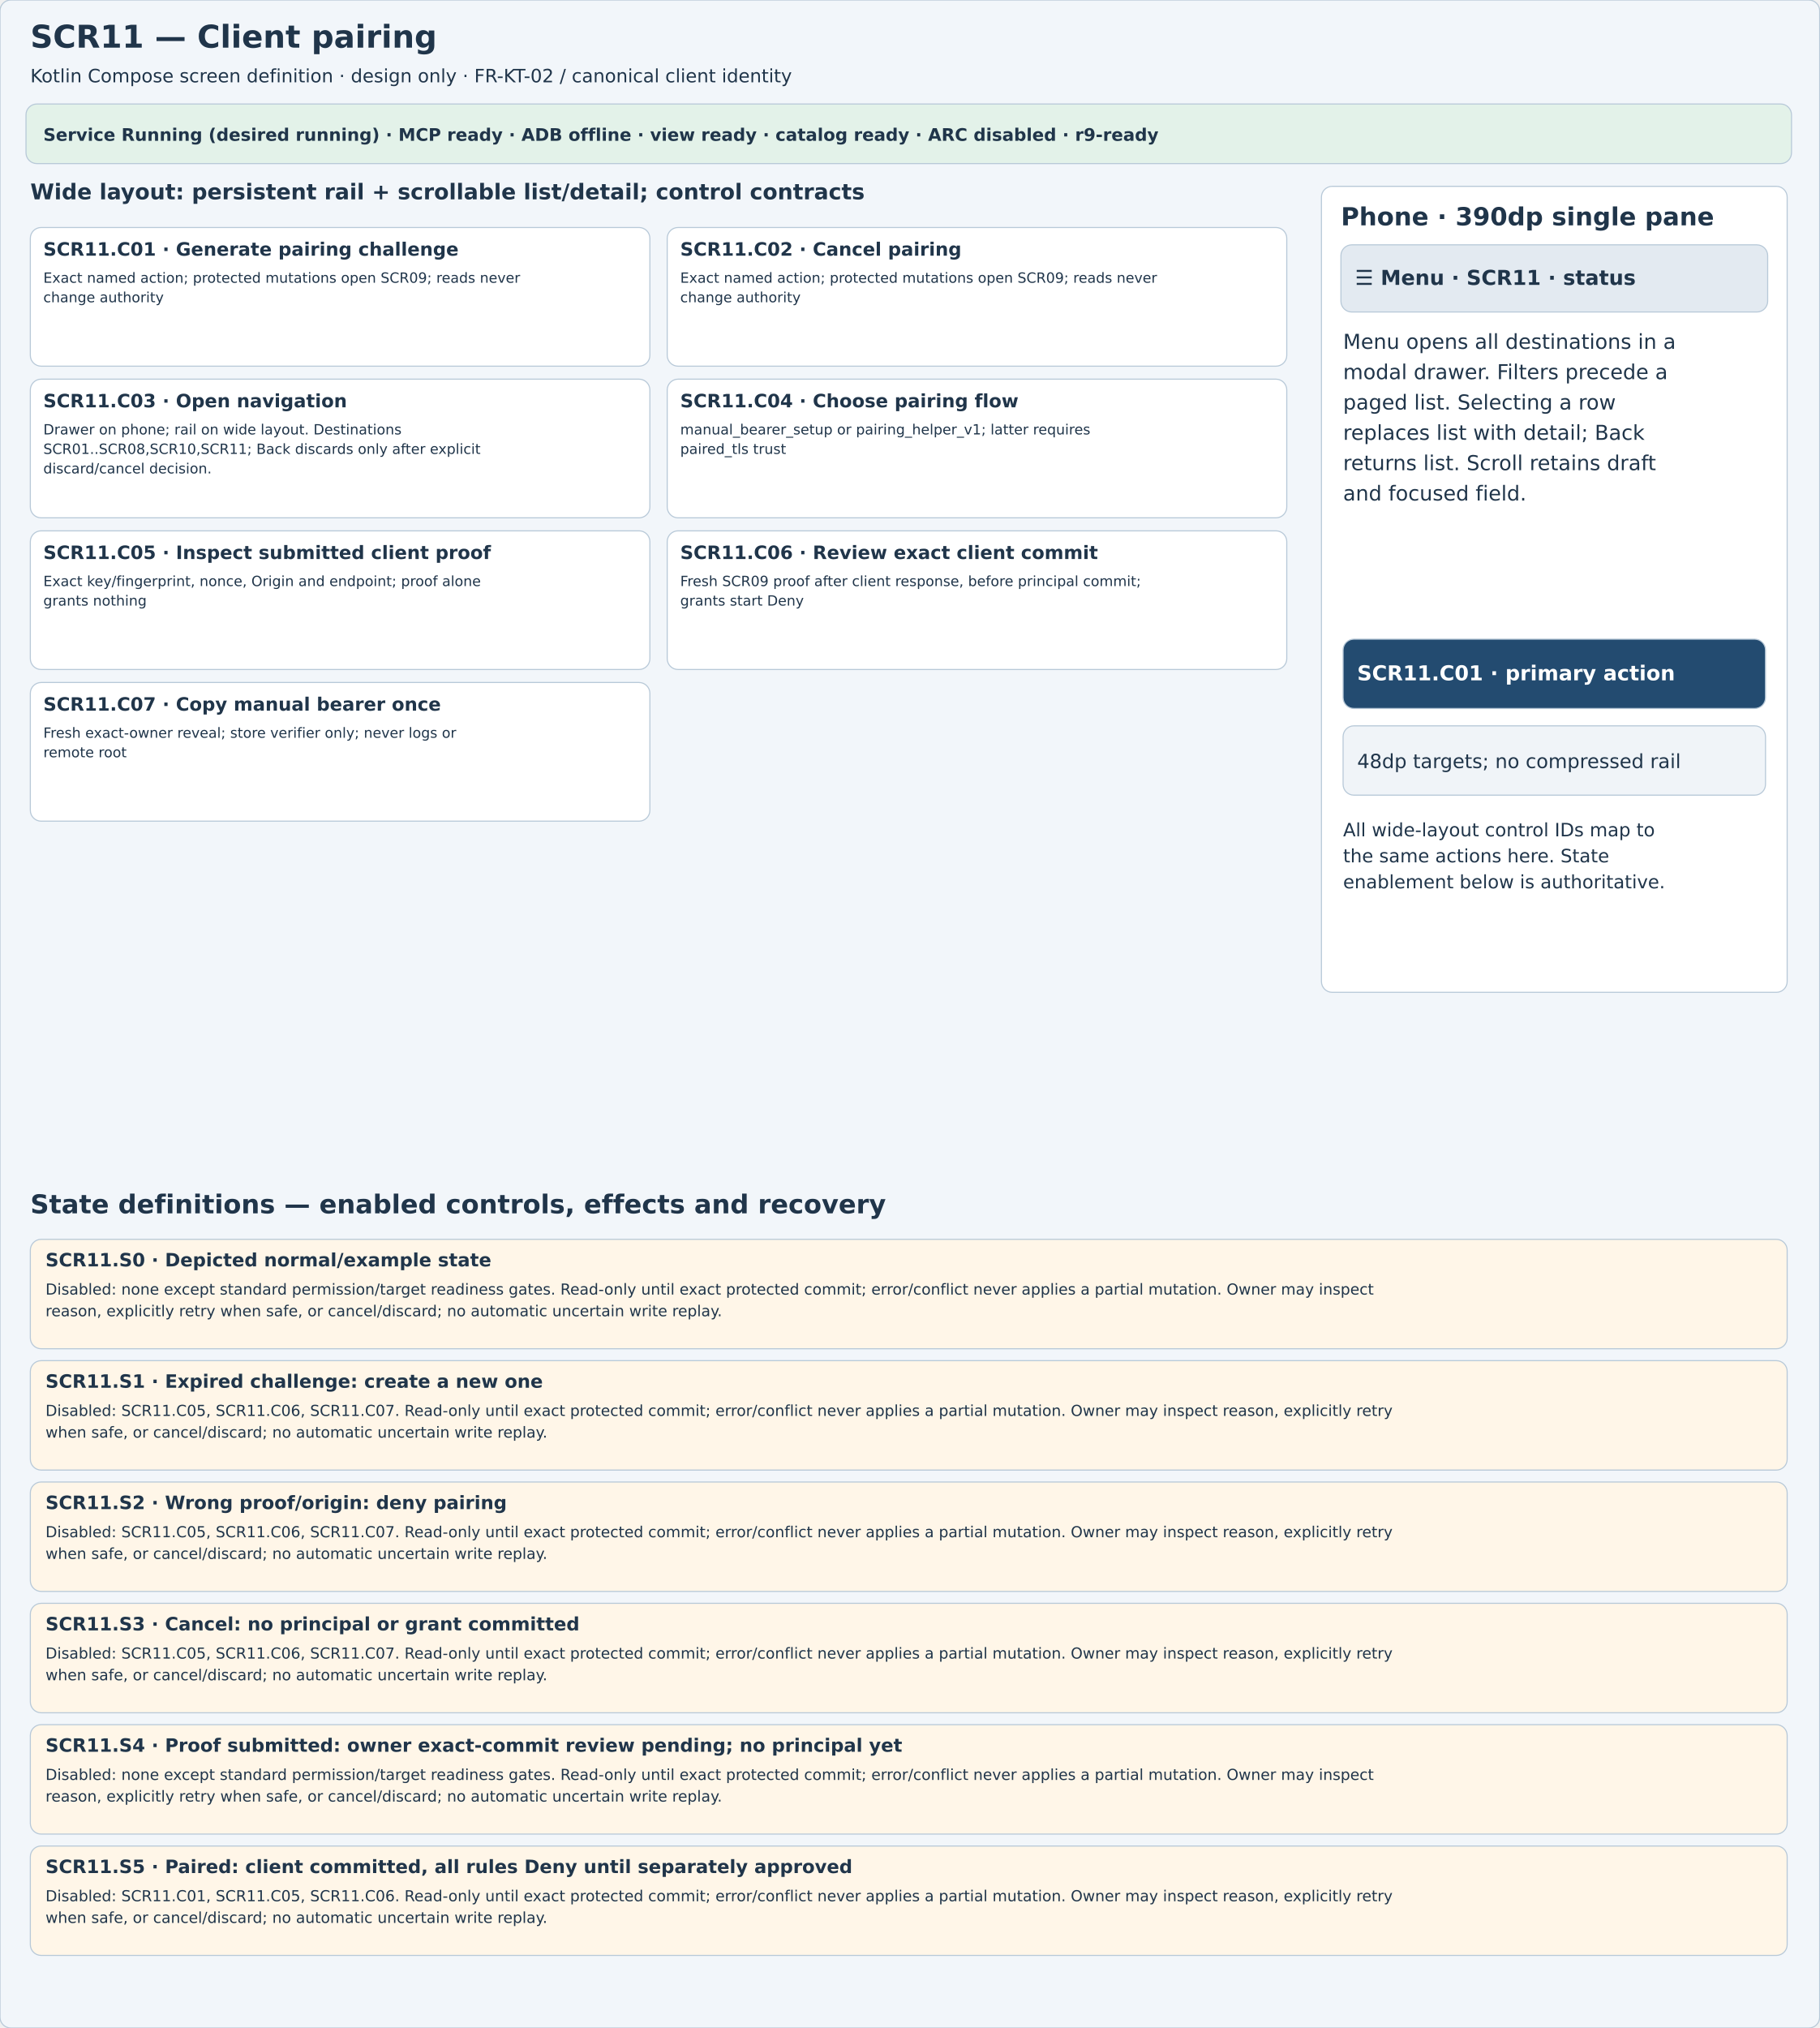
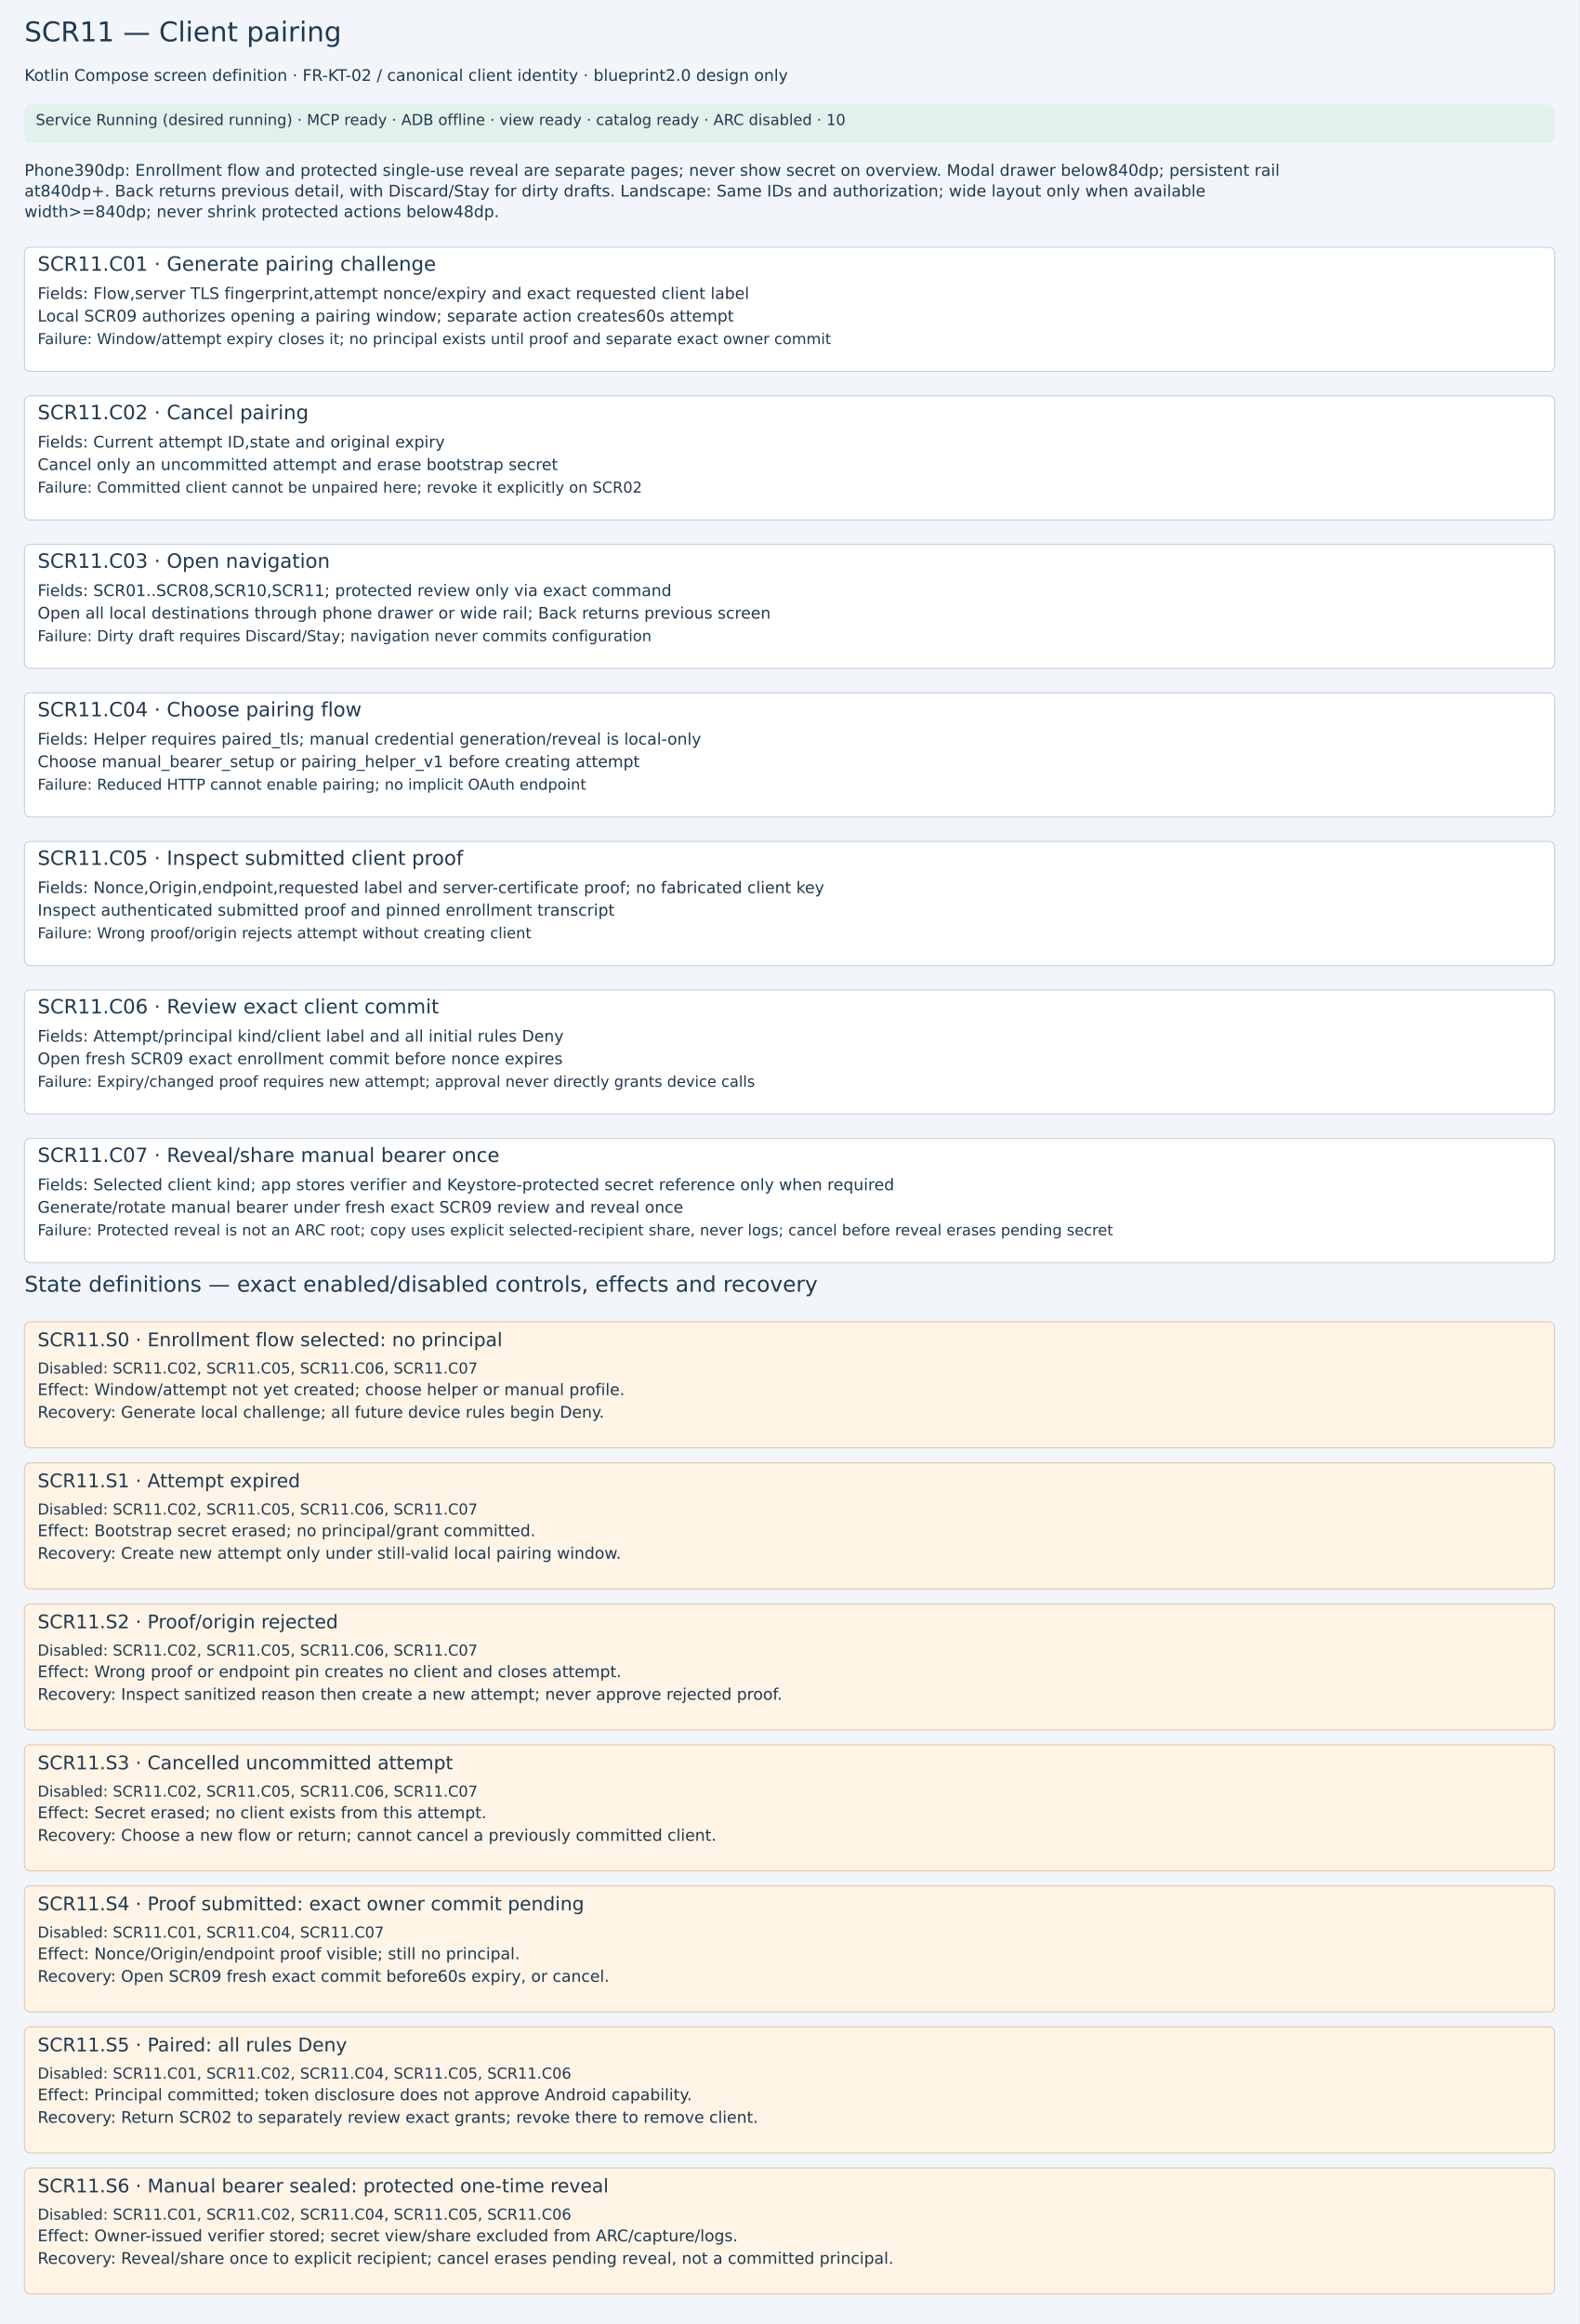
- <svg xmlns="http://www.w3.org/2000/svg" width="1680" height="1872" viewBox="0 0 1680 1872" role="img">
+ <svg xmlns="http://www.w3.org/2000/svg" width="1680" height="2472" viewBox="0 0 1680 2472" role="img">
+   <rect width="100%" height="100%" fill="#f2f6fb" />
  <g font-family="DejaVu Sans, sans-serif">
-     <rect x="0" y="0" width="1680" height="1872" rx="10" fill="#f2f6fa" stroke="#b8c9d8" />
-     <text x="28" y="44" font-size="29" font-weight="700" fill="#20354a">SCR11 — Client pairing</text>
-     <text x="28" y="76" font-size="17" font-weight="400" fill="#20354a">Kotlin Compose screen definition · design only · FR-KT-02 / canonical client identity</text>
+     <text x="26" y="44" font-size="29" fill="#203950">SCR11 — Client pairing</text>
+     <text x="26" y="86" font-size="17" fill="#203950">Kotlin Compose screen definition · FR-KT-02 / canonical client identity · blueprint2.0 design only</text>
    <g data-status-id="SCR11.STATUS">
-       <rect x="24" y="96" width="1630" height="55" rx="10" fill="#e3f2e9" stroke="#b8c9d8" />
-       <text x="40" y="130" font-size="16" font-weight="700" fill="#20354a">Service Running (desired running) · MCP ready · ADB offline · view ready · catalog ready · ARC disabled · r9-ready</text>
+       <rect x="26" y="111" width="1628" height="41" rx="7" fill="#e3f1ec" />
+       <text x="38" y="133" font-size="16" fill="#203950">Service Running (desired running) · MCP ready · ADB offline · view ready · catalog ready · ARC disabled · 10</text>
    </g>
-     <text x="28" y="184" font-size="20" font-weight="700" fill="#20354a">Wide layout: persistent rail + scrollable list/detail; control contracts</text>
-     <g data-control-id="SCR11.C01" data-kind="action">
-       <rect x="28" y="210" width="572" height="128" rx="10" fill="#fff" stroke="#b8c9d8" />
-       <text x="40" y="236" font-size="17" font-weight="700" fill="#20354a">SCR11.C01 · Generate pairing challenge</text>
-       <text x="40" y="261" font-size="13" font-weight="400" fill="#20354a">Exact named action; protected mutations open SCR09; reads never</text>
-       <text x="40" y="279" font-size="13" font-weight="400" fill="#20354a">change authority</text>
+     <text x="26" y="187" font-size="17" fill="#203950">Phone390dp: Enrollment flow and protected single-use reveal are separate pages; never show secret on overview. Modal drawer below840dp; persistent rail</text>
+     <text x="26" y="209" font-size="17" fill="#203950">at840dp+. Back returns previous detail, with Discard/Stay for dirty drafts. Landscape: Same IDs and authorization; wide layout only when available</text>
+     <text x="26" y="231" font-size="17" fill="#203950">width&gt;=840dp; never shrink protected actions below48dp.</text>
+     <g data-control-id="SCR11.C01">
+       <rect x="26" y="263" width="1628" height="132" fill="#ffffff" stroke="#bdccdb" rx="6" />
+       <text x="40" y="288" font-size="21" fill="#203950">SCR11.C01 · Generate pairing challenge</text>
+       <text x="40" y="318" font-size="17" fill="#203950">Fields: Flow,server TLS fingerprint,attempt nonce/expiry and exact requested client label</text>
+       <text x="40" y="342" font-size="17" fill="#203950">Local SCR09 authorizes opening a pairing window; separate action creates60s attempt</text>
+       <text x="40" y="366" font-size="16" fill="#203950">Failure: Window/attempt expiry closes it; no principal exists until proof and separate exact owner commit</text>
    </g>
-     <g data-control-id="SCR11.C02" data-kind="action">
-       <rect x="616" y="210" width="572" height="128" rx="10" fill="#fff" stroke="#b8c9d8" />
-       <text x="628" y="236" font-size="17" font-weight="700" fill="#20354a">SCR11.C02 · Cancel pairing</text>
-       <text x="628" y="261" font-size="13" font-weight="400" fill="#20354a">Exact named action; protected mutations open SCR09; reads never</text>
-       <text x="628" y="279" font-size="13" font-weight="400" fill="#20354a">change authority</text>
+     <g data-control-id="SCR11.C02">
+       <rect x="26" y="421" width="1628" height="132" fill="#ffffff" stroke="#bdccdb" rx="6" />
+       <text x="40" y="446" font-size="21" fill="#203950">SCR11.C02 · Cancel pairing</text>
+       <text x="40" y="476" font-size="17" fill="#203950">Fields: Current attempt ID,state and original expiry</text>
+       <text x="40" y="500" font-size="17" fill="#203950">Cancel only an uncommitted attempt and erase bootstrap secret</text>
+       <text x="40" y="524" font-size="16" fill="#203950">Failure: Committed client cannot be unpaired here; revoke it explicitly on SCR02</text>
    </g>
-     <g data-control-id="SCR11.C03" data-kind="navigation">
-       <rect x="28" y="350" width="572" height="128" rx="10" fill="#fff" stroke="#b8c9d8" />
-       <text x="40" y="376" font-size="17" font-weight="700" fill="#20354a">SCR11.C03 · Open navigation</text>
-       <text x="40" y="401" font-size="13" font-weight="400" fill="#20354a">Drawer on phone; rail on wide layout. Destinations</text>
-       <text x="40" y="419" font-size="13" font-weight="400" fill="#20354a">SCR01..SCR08,SCR10,SCR11; Back discards only after explicit</text>
-       <text x="40" y="437" font-size="13" font-weight="400" fill="#20354a">discard/cancel decision.</text>
+     <g data-control-id="SCR11.C03">
+       <rect x="26" y="579" width="1628" height="132" fill="#ffffff" stroke="#bdccdb" rx="6" />
+       <text x="40" y="604" font-size="21" fill="#203950">SCR11.C03 · Open navigation</text>
+       <text x="40" y="634" font-size="17" fill="#203950">Fields: SCR01..SCR08,SCR10,SCR11; protected review only via exact command</text>
+       <text x="40" y="658" font-size="17" fill="#203950">Open all local destinations through phone drawer or wide rail; Back returns previous screen</text>
+       <text x="40" y="682" font-size="16" fill="#203950">Failure: Dirty draft requires Discard/Stay; navigation never commits configuration</text>
    </g>
-     <g data-control-id="SCR11.C04" data-kind="selector">
-       <rect x="616" y="350" width="572" height="128" rx="10" fill="#fff" stroke="#b8c9d8" />
-       <text x="628" y="376" font-size="17" font-weight="700" fill="#20354a">SCR11.C04 · Choose pairing flow</text>
-       <text x="628" y="401" font-size="13" font-weight="400" fill="#20354a">manual_bearer_setup or pairing_helper_v1; latter requires</text>
-       <text x="628" y="419" font-size="13" font-weight="400" fill="#20354a">paired_tls trust</text>
+     <g data-control-id="SCR11.C04">
+       <rect x="26" y="737" width="1628" height="132" fill="#ffffff" stroke="#bdccdb" rx="6" />
+       <text x="40" y="762" font-size="21" fill="#203950">SCR11.C04 · Choose pairing flow</text>
+       <text x="40" y="792" font-size="17" fill="#203950">Fields: Helper requires paired_tls; manual credential generation/reveal is local-only</text>
+       <text x="40" y="816" font-size="17" fill="#203950">Choose manual_bearer_setup or pairing_helper_v1 before creating attempt</text>
+       <text x="40" y="840" font-size="16" fill="#203950">Failure: Reduced HTTP cannot enable pairing; no implicit OAuth endpoint</text>
    </g>
-     <g data-control-id="SCR11.C05" data-kind="read">
-       <rect x="28" y="490" width="572" height="128" rx="10" fill="#fff" stroke="#b8c9d8" />
-       <text x="40" y="516" font-size="17" font-weight="700" fill="#20354a">SCR11.C05 · Inspect submitted client proof</text>
-       <text x="40" y="541" font-size="13" font-weight="400" fill="#20354a">Exact key/fingerprint, nonce, Origin and endpoint; proof alone</text>
-       <text x="40" y="559" font-size="13" font-weight="400" fill="#20354a">grants nothing</text>
+     <g data-control-id="SCR11.C05">
+       <rect x="26" y="895" width="1628" height="132" fill="#ffffff" stroke="#bdccdb" rx="6" />
+       <text x="40" y="920" font-size="21" fill="#203950">SCR11.C05 · Inspect submitted client proof</text>
+       <text x="40" y="950" font-size="17" fill="#203950">Fields: Nonce,Origin,endpoint,requested label and server-certificate proof; no fabricated client key</text>
+       <text x="40" y="974" font-size="17" fill="#203950">Inspect authenticated submitted proof and pinned enrollment transcript</text>
+       <text x="40" y="998" font-size="16" fill="#203950">Failure: Wrong proof/origin rejects attempt without creating client</text>
    </g>
-     <g data-control-id="SCR11.C06" data-kind="protected-action">
-       <rect x="616" y="490" width="572" height="128" rx="10" fill="#fff" stroke="#b8c9d8" />
-       <text x="628" y="516" font-size="17" font-weight="700" fill="#20354a">SCR11.C06 · Review exact client commit</text>
-       <text x="628" y="541" font-size="13" font-weight="400" fill="#20354a">Fresh SCR09 proof after client response, before principal commit;</text>
-       <text x="628" y="559" font-size="13" font-weight="400" fill="#20354a">grants start Deny</text>
+     <g data-control-id="SCR11.C06">
+       <rect x="26" y="1053" width="1628" height="132" fill="#ffffff" stroke="#bdccdb" rx="6" />
+       <text x="40" y="1078" font-size="21" fill="#203950">SCR11.C06 · Review exact client commit</text>
+       <text x="40" y="1108" font-size="17" fill="#203950">Fields: Attempt/principal kind/client label and all initial rules Deny</text>
+       <text x="40" y="1132" font-size="17" fill="#203950">Open fresh SCR09 exact enrollment commit before nonce expires</text>
+       <text x="40" y="1156" font-size="16" fill="#203950">Failure: Expiry/changed proof requires new attempt; approval never directly grants device calls</text>
    </g>
-     <g data-control-id="SCR11.C07" data-kind="protected-action">
-       <rect x="28" y="630" width="572" height="128" rx="10" fill="#fff" stroke="#b8c9d8" />
-       <text x="40" y="656" font-size="17" font-weight="700" fill="#20354a">SCR11.C07 · Copy manual bearer once</text>
-       <text x="40" y="681" font-size="13" font-weight="400" fill="#20354a">Fresh exact-owner reveal; store verifier only; never logs or</text>
-       <text x="40" y="699" font-size="13" font-weight="400" fill="#20354a">remote root</text>
+     <g data-control-id="SCR11.C07">
+       <rect x="26" y="1211" width="1628" height="132" fill="#ffffff" stroke="#bdccdb" rx="6" />
+       <text x="40" y="1236" font-size="21" fill="#203950">SCR11.C07 · Reveal/share manual bearer once</text>
+       <text x="40" y="1266" font-size="17" fill="#203950">Fields: Selected client kind; app stores verifier and Keystore-protected secret reference only when required</text>
+       <text x="40" y="1290" font-size="17" fill="#203950">Generate/rotate manual bearer under fresh exact SCR09 review and reveal once</text>
+       <text x="40" y="1314" font-size="16" fill="#203950">Failure: Protected reveal is not an ARC root; copy uses explicit selected-recipient share, never logs; cancel before reveal erases pending secret</text>
    </g>
-     <rect x="1220" y="172" width="430" height="744" rx="10" fill="#fff" stroke="#b8c9d8" />
-     <text x="1238" y="208" font-size="23" font-weight="700" fill="#20354a">Phone · 390dp single pane</text>
-     <rect x="1238" y="226" width="394" height="62" rx="10" fill="#e3eaf1" stroke="#b8c9d8" />
-     <text x="1251" y="263" font-size="19" font-weight="700" fill="#20354a">☰ Menu · SCR11 · status</text>
-     <text x="1240" y="322" font-size="19" font-weight="400" fill="#20354a">Menu opens all destinations in a</text>
-     <text x="1240" y="350" font-size="19" font-weight="400" fill="#20354a">modal drawer. Filters precede a</text>
-     <text x="1240" y="378" font-size="19" font-weight="400" fill="#20354a">paged list. Selecting a row</text>
-     <text x="1240" y="406" font-size="19" font-weight="400" fill="#20354a">replaces list with detail; Back</text>
-     <text x="1240" y="434" font-size="19" font-weight="400" fill="#20354a">returns list. Scroll retains draft</text>
-     <text x="1240" y="462" font-size="19" font-weight="400" fill="#20354a">and focused field.</text>
-     <rect x="1240" y="590" width="390" height="64" rx="10" fill="#234b70" stroke="#b8c9d8" />
-     <text x="1253" y="628" font-size="19" font-weight="700" fill="#fff">SCR11.C01 · primary action</text>
-     <rect x="1240" y="670" width="390" height="64" rx="10" fill="#f0f4f8" stroke="#b8c9d8" />
-     <text x="1253" y="709" font-size="18" font-weight="400" fill="#20354a">48dp targets; no compressed rail</text>
-     <text x="1240" y="772" font-size="17" font-weight="400" fill="#20354a">All wide-layout control IDs map to</text>
-     <text x="1240" y="796" font-size="17" font-weight="400" fill="#20354a">the same actions here. State</text>
-     <text x="1240" y="820" font-size="17" font-weight="400" fill="#20354a">enablement below is authoritative.</text>
-     <text x="28" y="1120" font-size="24" font-weight="700" fill="#20354a">State definitions — enabled controls, effects and recovery</text>
+     <text x="26" y="1374" font-size="23" fill="#203950">State definitions — exact enabled/disabled controls, effects and recovery</text>
    <g data-state-id="SCR11.S0">
-       <rect x="28" y="1144" width="1622" height="101" rx="10" fill="#fff6e8" stroke="#b8c9d8" />
-       <text x="42" y="1169" font-size="17" font-weight="700" fill="#20354a">SCR11.S0 · Depicted normal/example state</text>
-       <text x="42" y="1195" font-size="14" font-weight="400" fill="#20354a">Disabled: none except standard permission/target readiness gates. Read-only until exact protected commit; error/conflict never applies a partial mutation. Owner may inspect</text>
-       <text x="42" y="1215" font-size="14" font-weight="400" fill="#20354a">reason, explicitly retry when safe, or cancel/discard; no automatic uncertain write replay.</text>
+       <rect x="26" y="1406" width="1628" height="134" rx="6" fill="#fff4e6" stroke="#dac6a6" />
+       <text x="40" y="1432" font-size="20" fill="#203950">SCR11.S0 · Enrollment flow selected: no principal</text>
+       <text x="40" y="1461" font-size="16" fill="#203950">Disabled: SCR11.C02, SCR11.C05, SCR11.C06, SCR11.C07</text>
+       <text x="40" y="1484" font-size="17" fill="#203950">Effect: Window/attempt not yet created; choose helper or manual profile.</text>
+       <text x="40" y="1508" font-size="17" fill="#203950">Recovery: Generate local challenge; all future device rules begin Deny.</text>
    </g>
    <g data-state-id="SCR11.S1">
-       <rect x="28" y="1256" width="1622" height="101" rx="10" fill="#fff6e8" stroke="#b8c9d8" />
-       <text x="42" y="1281" font-size="17" font-weight="700" fill="#20354a">SCR11.S1 · Expired challenge: create a new one</text>
-       <text x="42" y="1307" font-size="14" font-weight="400" fill="#20354a">Disabled: SCR11.C05, SCR11.C06, SCR11.C07. Read-only until exact protected commit; error/conflict never applies a partial mutation. Owner may inspect reason, explicitly retry</text>
-       <text x="42" y="1327" font-size="14" font-weight="400" fill="#20354a">when safe, or cancel/discard; no automatic uncertain write replay.</text>
+       <rect x="26" y="1556" width="1628" height="134" rx="6" fill="#fff4e6" stroke="#dac6a6" />
+       <text x="40" y="1582" font-size="20" fill="#203950">SCR11.S1 · Attempt expired</text>
+       <text x="40" y="1611" font-size="16" fill="#203950">Disabled: SCR11.C02, SCR11.C05, SCR11.C06, SCR11.C07</text>
+       <text x="40" y="1634" font-size="17" fill="#203950">Effect: Bootstrap secret erased; no principal/grant committed.</text>
+       <text x="40" y="1658" font-size="17" fill="#203950">Recovery: Create new attempt only under still-valid local pairing window.</text>
    </g>
    <g data-state-id="SCR11.S2">
-       <rect x="28" y="1368" width="1622" height="101" rx="10" fill="#fff6e8" stroke="#b8c9d8" />
-       <text x="42" y="1393" font-size="17" font-weight="700" fill="#20354a">SCR11.S2 · Wrong proof/origin: deny pairing</text>
-       <text x="42" y="1419" font-size="14" font-weight="400" fill="#20354a">Disabled: SCR11.C05, SCR11.C06, SCR11.C07. Read-only until exact protected commit; error/conflict never applies a partial mutation. Owner may inspect reason, explicitly retry</text>
-       <text x="42" y="1439" font-size="14" font-weight="400" fill="#20354a">when safe, or cancel/discard; no automatic uncertain write replay.</text>
+       <rect x="26" y="1706" width="1628" height="134" rx="6" fill="#fff4e6" stroke="#dac6a6" />
+       <text x="40" y="1732" font-size="20" fill="#203950">SCR11.S2 · Proof/origin rejected</text>
+       <text x="40" y="1761" font-size="16" fill="#203950">Disabled: SCR11.C02, SCR11.C05, SCR11.C06, SCR11.C07</text>
+       <text x="40" y="1784" font-size="17" fill="#203950">Effect: Wrong proof or endpoint pin creates no client and closes attempt.</text>
+       <text x="40" y="1808" font-size="17" fill="#203950">Recovery: Inspect sanitized reason then create a new attempt; never approve rejected proof.</text>
    </g>
    <g data-state-id="SCR11.S3">
-       <rect x="28" y="1480" width="1622" height="101" rx="10" fill="#fff6e8" stroke="#b8c9d8" />
-       <text x="42" y="1505" font-size="17" font-weight="700" fill="#20354a">SCR11.S3 · Cancel: no principal or grant committed</text>
-       <text x="42" y="1531" font-size="14" font-weight="400" fill="#20354a">Disabled: SCR11.C05, SCR11.C06, SCR11.C07. Read-only until exact protected commit; error/conflict never applies a partial mutation. Owner may inspect reason, explicitly retry</text>
-       <text x="42" y="1551" font-size="14" font-weight="400" fill="#20354a">when safe, or cancel/discard; no automatic uncertain write replay.</text>
+       <rect x="26" y="1856" width="1628" height="134" rx="6" fill="#fff4e6" stroke="#dac6a6" />
+       <text x="40" y="1882" font-size="20" fill="#203950">SCR11.S3 · Cancelled uncommitted attempt</text>
+       <text x="40" y="1911" font-size="16" fill="#203950">Disabled: SCR11.C02, SCR11.C05, SCR11.C06, SCR11.C07</text>
+       <text x="40" y="1934" font-size="17" fill="#203950">Effect: Secret erased; no client exists from this attempt.</text>
+       <text x="40" y="1958" font-size="17" fill="#203950">Recovery: Choose a new flow or return; cannot cancel a previously committed client.</text>
    </g>
    <g data-state-id="SCR11.S4">
-       <rect x="28" y="1592" width="1622" height="101" rx="10" fill="#fff6e8" stroke="#b8c9d8" />
-       <text x="42" y="1617" font-size="17" font-weight="700" fill="#20354a">SCR11.S4 · Proof submitted: owner exact-commit review pending; no principal yet</text>
-       <text x="42" y="1643" font-size="14" font-weight="400" fill="#20354a">Disabled: none except standard permission/target readiness gates. Read-only until exact protected commit; error/conflict never applies a partial mutation. Owner may inspect</text>
-       <text x="42" y="1663" font-size="14" font-weight="400" fill="#20354a">reason, explicitly retry when safe, or cancel/discard; no automatic uncertain write replay.</text>
+       <rect x="26" y="2006" width="1628" height="134" rx="6" fill="#fff4e6" stroke="#dac6a6" />
+       <text x="40" y="2032" font-size="20" fill="#203950">SCR11.S4 · Proof submitted: exact owner commit pending</text>
+       <text x="40" y="2061" font-size="16" fill="#203950">Disabled: SCR11.C01, SCR11.C04, SCR11.C07</text>
+       <text x="40" y="2084" font-size="17" fill="#203950">Effect: Nonce/Origin/endpoint proof visible; still no principal.</text>
+       <text x="40" y="2108" font-size="17" fill="#203950">Recovery: Open SCR09 fresh exact commit before60s expiry, or cancel.</text>
    </g>
    <g data-state-id="SCR11.S5">
-       <rect x="28" y="1704" width="1622" height="101" rx="10" fill="#fff6e8" stroke="#b8c9d8" />
-       <text x="42" y="1729" font-size="17" font-weight="700" fill="#20354a">SCR11.S5 · Paired: client committed, all rules Deny until separately approved</text>
-       <text x="42" y="1755" font-size="14" font-weight="400" fill="#20354a">Disabled: SCR11.C01, SCR11.C05, SCR11.C06. Read-only until exact protected commit; error/conflict never applies a partial mutation. Owner may inspect reason, explicitly retry</text>
-       <text x="42" y="1775" font-size="14" font-weight="400" fill="#20354a">when safe, or cancel/discard; no automatic uncertain write replay.</text>
+       <rect x="26" y="2156" width="1628" height="134" rx="6" fill="#fff4e6" stroke="#dac6a6" />
+       <text x="40" y="2182" font-size="20" fill="#203950">SCR11.S5 · Paired: all rules Deny</text>
+       <text x="40" y="2211" font-size="16" fill="#203950">Disabled: SCR11.C01, SCR11.C02, SCR11.C04, SCR11.C05, SCR11.C06</text>
+       <text x="40" y="2234" font-size="17" fill="#203950">Effect: Principal committed; token disclosure does not approve Android capability.</text>
+       <text x="40" y="2258" font-size="17" fill="#203950">Recovery: Return SCR02 to separately review exact grants; revoke there to remove client.</text>
+     </g>
+     <g data-state-id="SCR11.S6">
+       <rect x="26" y="2306" width="1628" height="134" rx="6" fill="#fff4e6" stroke="#dac6a6" />
+       <text x="40" y="2332" font-size="20" fill="#203950">SCR11.S6 · Manual bearer sealed: protected one-time reveal</text>
+       <text x="40" y="2361" font-size="16" fill="#203950">Disabled: SCR11.C01, SCR11.C02, SCR11.C04, SCR11.C05, SCR11.C06</text>
+       <text x="40" y="2384" font-size="17" fill="#203950">Effect: Owner-issued verifier stored; secret view/share excluded from ARC/capture/logs.</text>
+       <text x="40" y="2408" font-size="17" fill="#203950">Recovery: Reveal/share once to explicit recipient; cancel erases pending reveal, not a committed principal.</text>
    </g>
  </g>
</svg>
